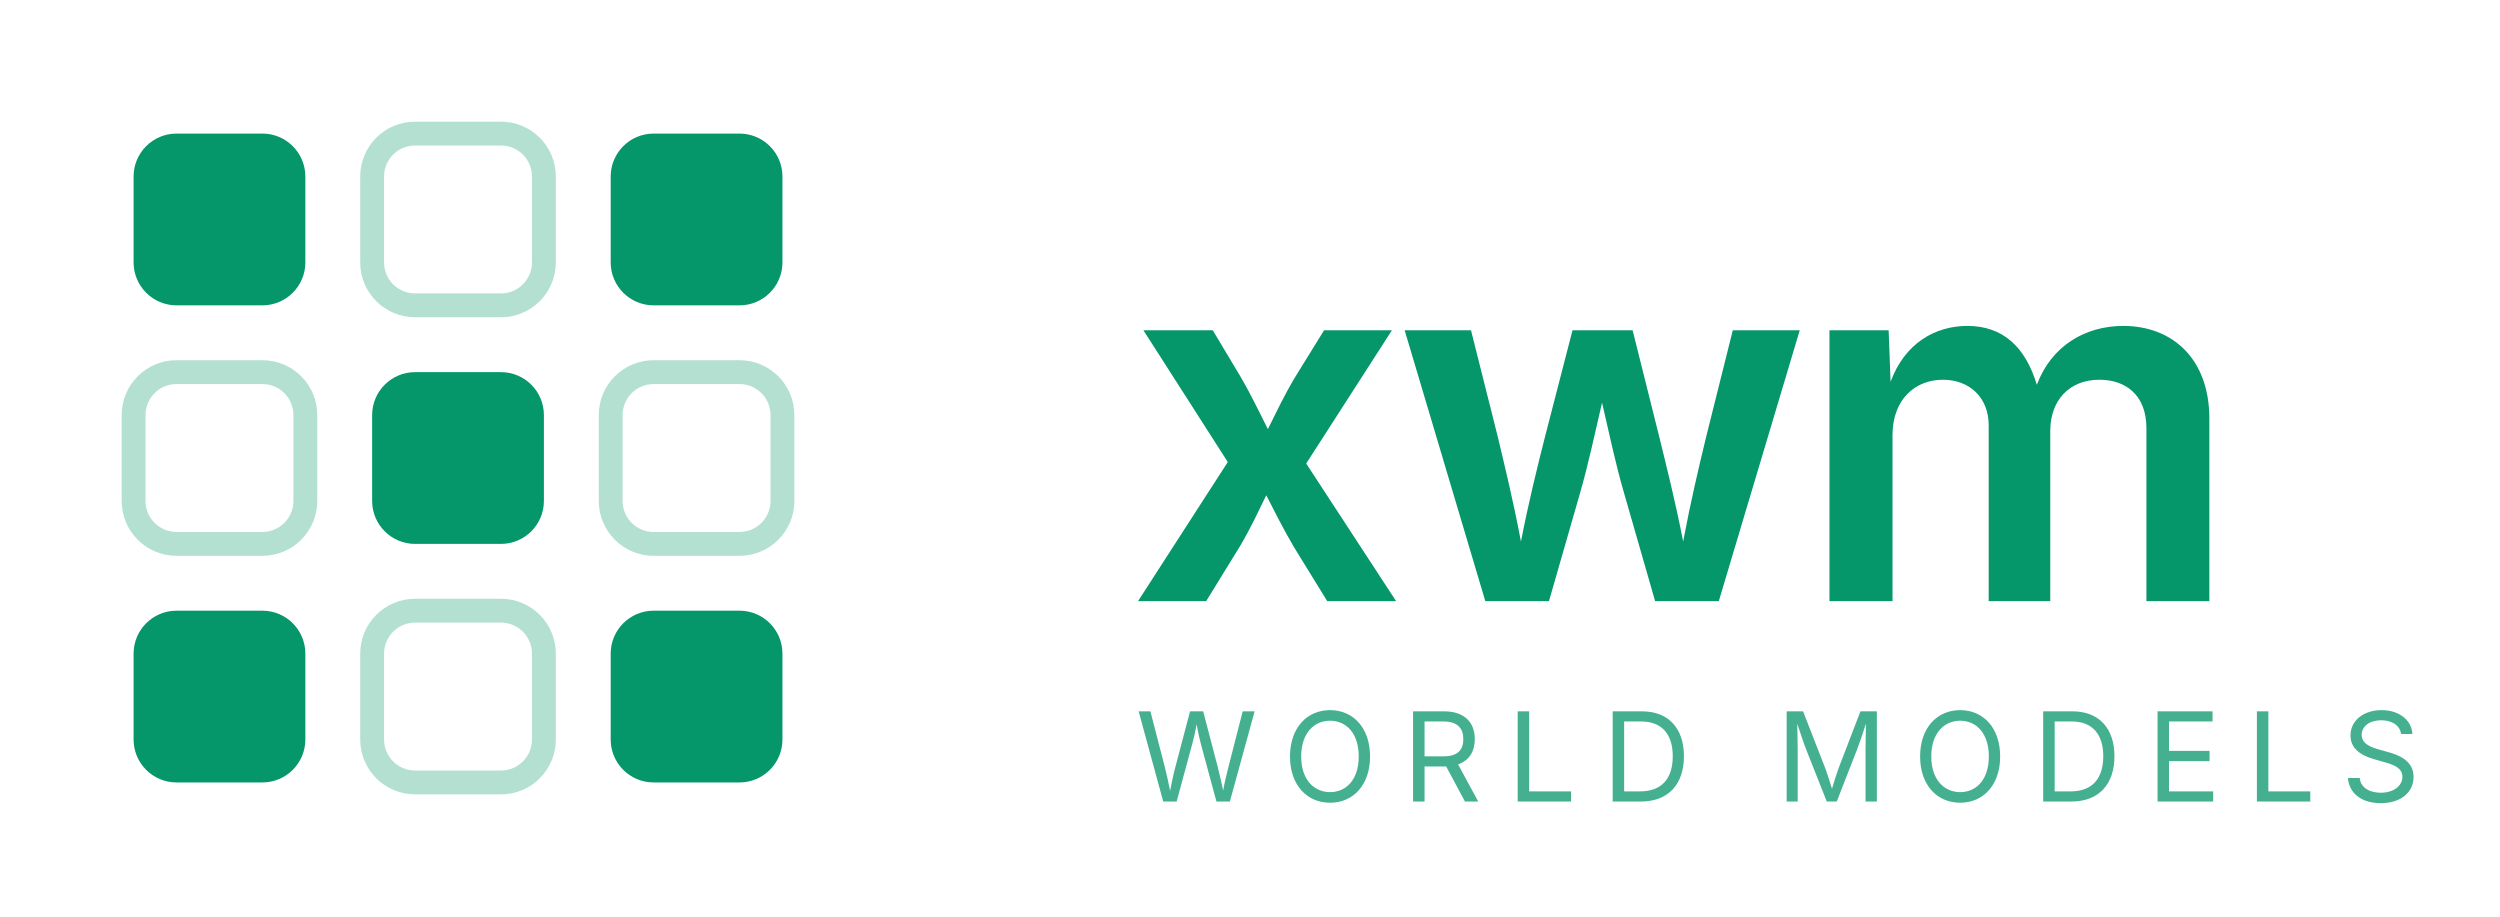
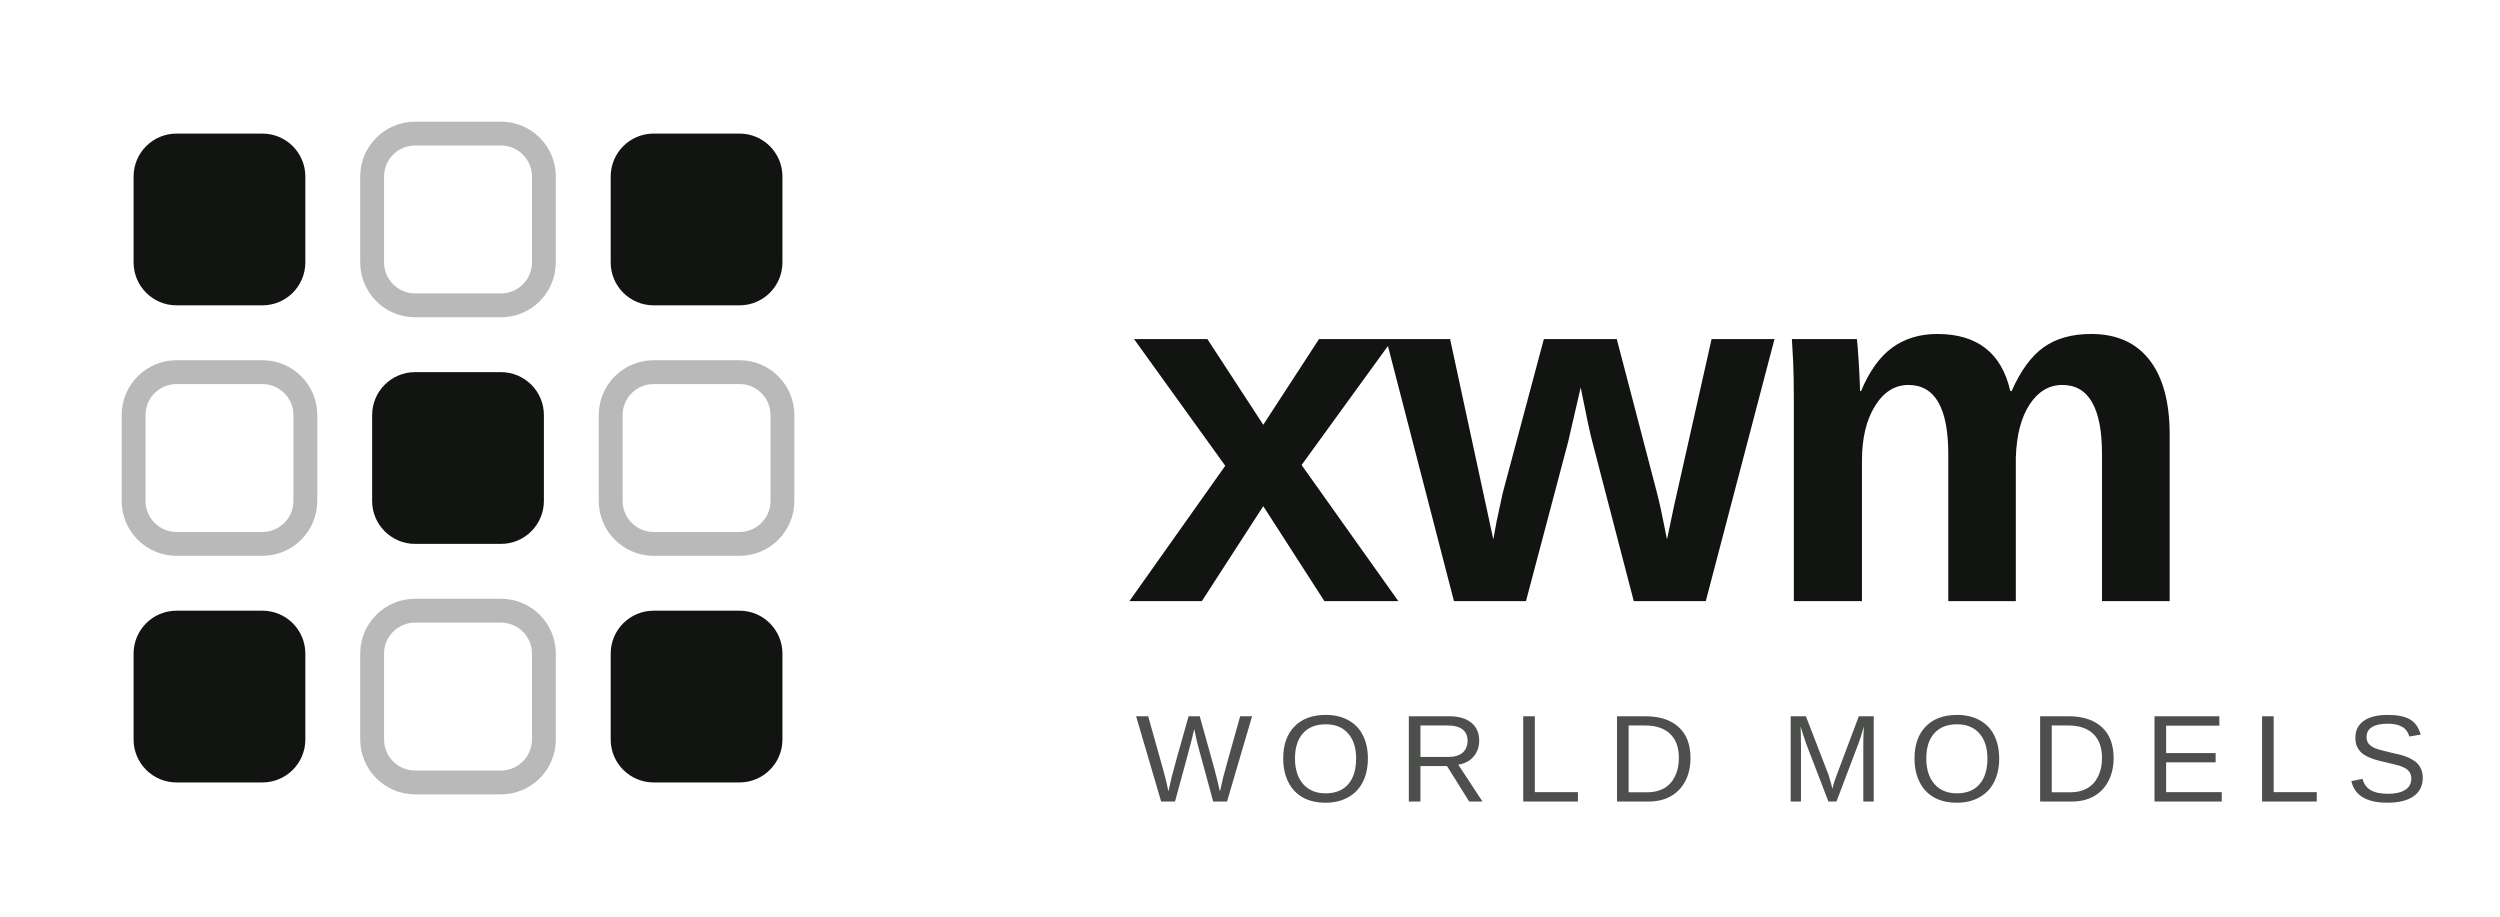
<svg xmlns="http://www.w3.org/2000/svg" viewBox="0 0 262 96" width="262" height="96" role="img" aria-label="xwm">
  <g>
-     <rect x="14" y="14" width="18" height="18" rx="4.5" fill="#059669" />
-     <rect x="39" y="14" width="18" height="18" rx="4.5" fill="none" stroke="#059669" stroke-width="2.5" opacity="0.3" />
-     <rect x="64" y="14" width="18" height="18" rx="4.5" fill="#059669" />
-     <rect x="14" y="39" width="18" height="18" rx="4.5" fill="none" stroke="#059669" stroke-width="2.5" opacity="0.3" />
-     <rect x="39" y="39" width="18" height="18" rx="4.5" fill="#059669" />
-     <rect x="64" y="39" width="18" height="18" rx="4.5" fill="none" stroke="#059669" stroke-width="2.5" opacity="0.3" />
-     <rect x="14" y="64" width="18" height="18" rx="4.5" fill="#059669" />
-     <rect x="39" y="64" width="18" height="18" rx="4.5" fill="none" stroke="#059669" stroke-width="2.5" opacity="0.3" />
-     <rect x="64" y="64" width="18" height="18" rx="4.5" fill="#059669" />
+     <rect x="14" y="14" width="18" height="18" rx="4.5" fill="#121412" />
+     <rect x="39" y="14" width="18" height="18" rx="4.5" fill="none" stroke="#121412" stroke-width="2.5" opacity="0.3" />
+     <rect x="64" y="14" width="18" height="18" rx="4.5" fill="#121412" />
+     <rect x="14" y="39" width="18" height="18" rx="4.5" fill="none" stroke="#121412" stroke-width="2.5" opacity="0.3" />
+     <rect x="39" y="39" width="18" height="18" rx="4.5" fill="#121412" />
+     <rect x="64" y="39" width="18" height="18" rx="4.5" fill="none" stroke="#121412" stroke-width="2.5" opacity="0.3" />
+     <rect x="14" y="64" width="18" height="18" rx="4.5" fill="#121412" />
+     <rect x="39" y="64" width="18" height="18" rx="4.5" fill="none" stroke="#121412" stroke-width="2.5" opacity="0.3" />
+     <rect x="64" y="64" width="18" height="18" rx="4.5" fill="#121412" />
  </g>
-   <text x="118" y="63" font-family="ui-sans-serif, system-ui, -apple-system, 'Segoe UI', Inter, 'Helvetica Neue', Arial, sans-serif" font-size="52" font-weight="600" letter-spacing="-1.5" fill="#059669">xwm</text>
-   <text x="119" y="84" font-family="ui-sans-serif, system-ui, -apple-system, 'Segoe UI', Inter, 'Helvetica Neue', Arial, sans-serif" font-size="13" font-weight="400" letter-spacing="2.6" fill="#059669" opacity="0.75">WORLD MODELS</text>
+   <text x="118" y="63" font-family="'Hanken Grotesk', ui-sans-serif, system-ui, -apple-system, 'Segoe UI', 'Helvetica Neue', Arial, sans-serif" font-size="52" font-weight="600" letter-spacing="-1.5" fill="#121412">xwm</text>
+   <text x="119" y="84" font-family="'Hanken Grotesk', ui-sans-serif, system-ui, -apple-system, 'Segoe UI', 'Helvetica Neue', Arial, sans-serif" font-size="13" font-weight="400" letter-spacing="2.6" fill="#121412" opacity="0.75">WORLD MODELS</text>
</svg>
